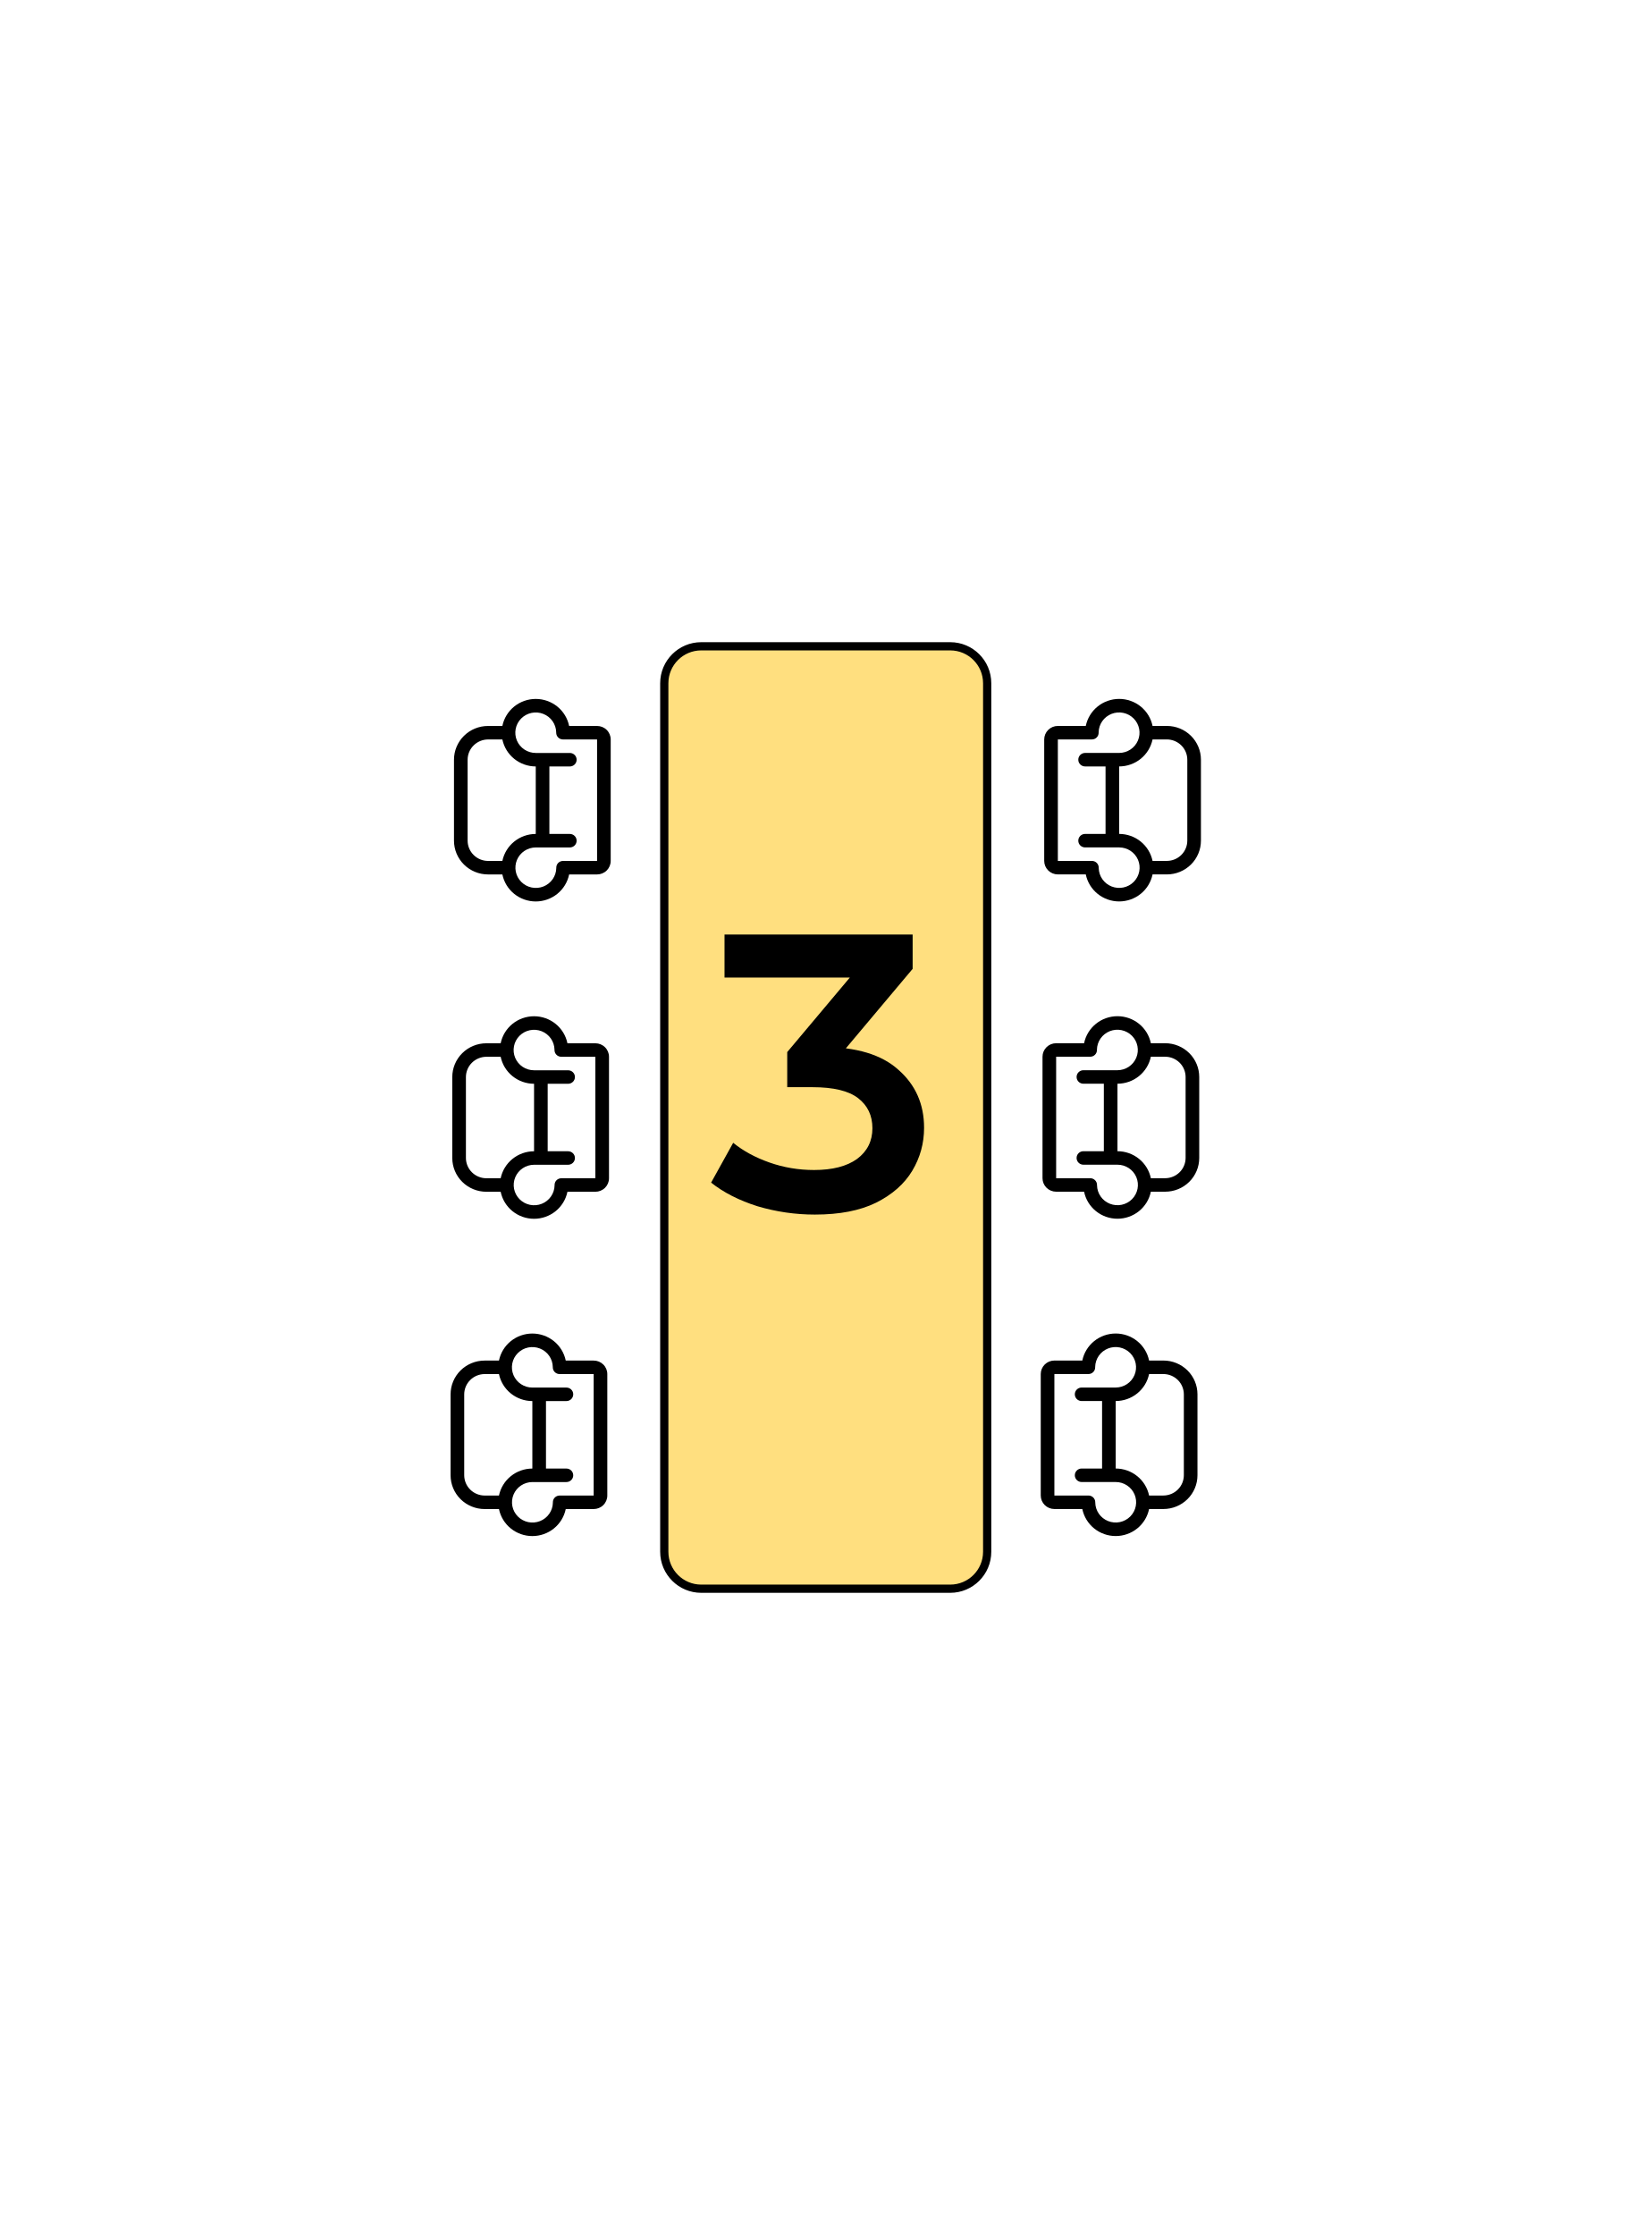
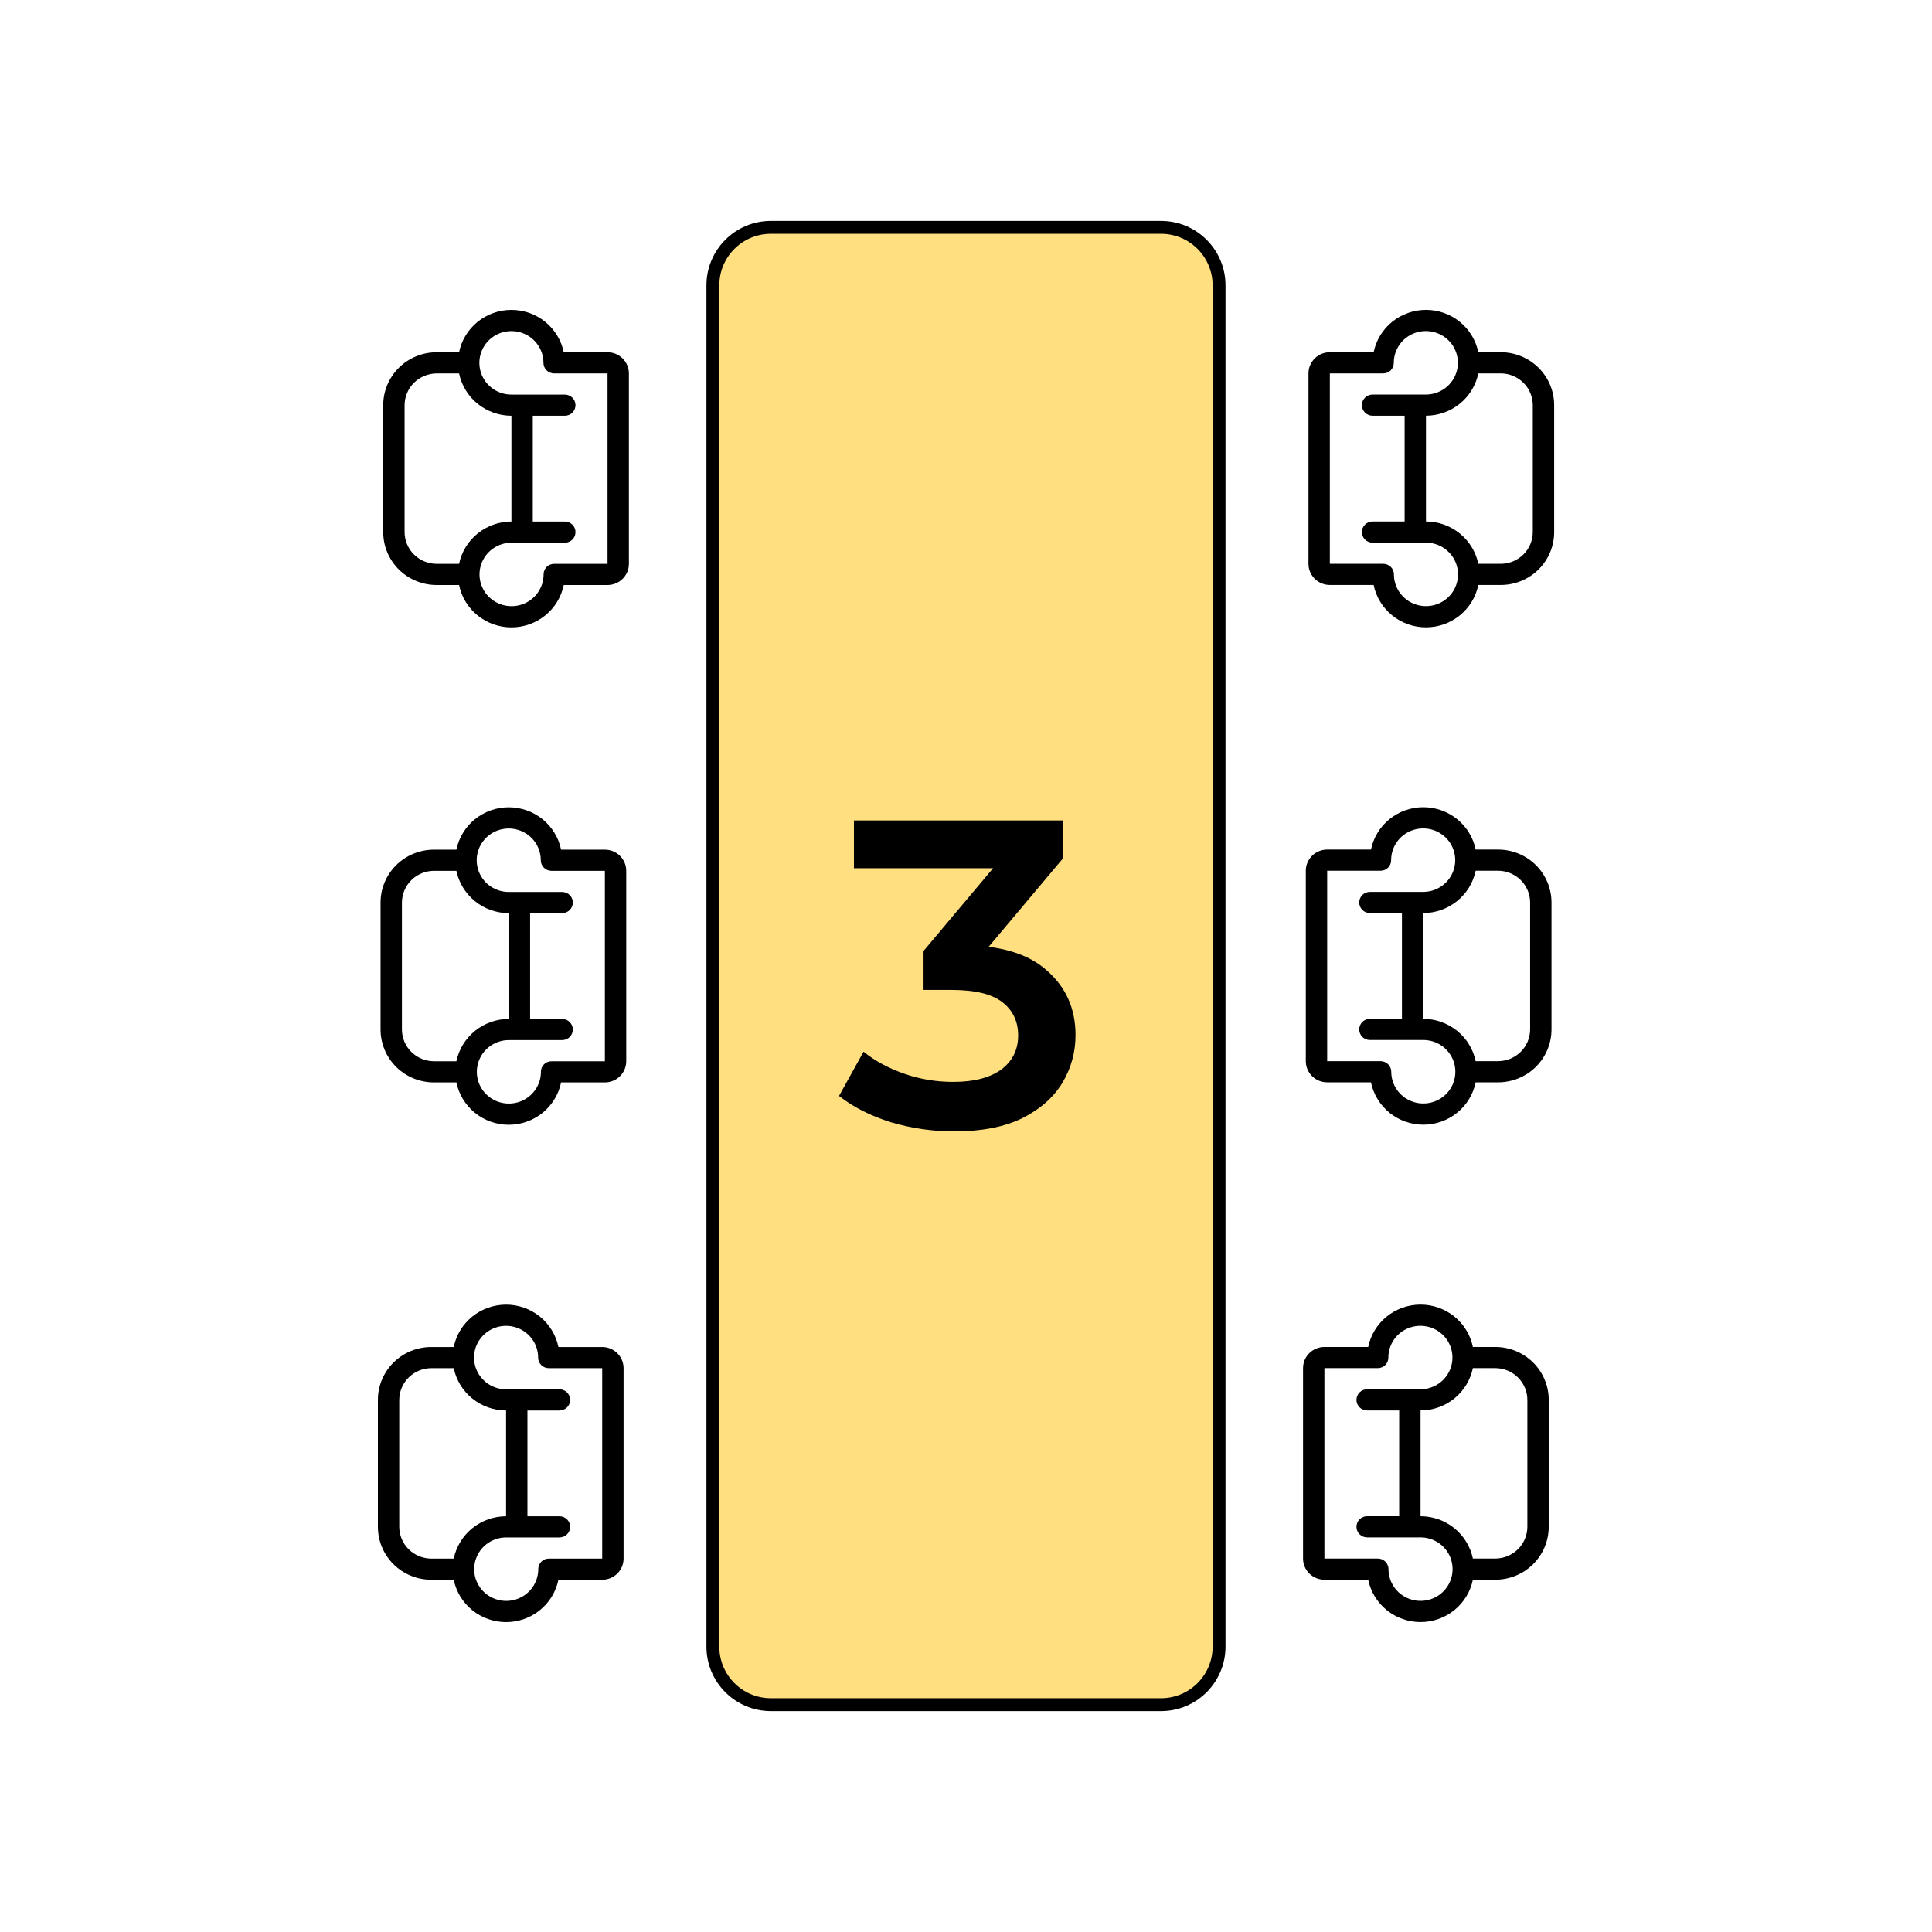
- <svg xmlns="http://www.w3.org/2000/svg" width="201" height="272" viewBox="0 0 201 272" fill="none">
-   <rect x="120.148" y="193.347" width="39.3" height="114.693" rx="4.5" transform="rotate(-180 120.148 193.347)" fill="#FFDF7F" stroke="black" />
-   <path d="M139.854 183.647L141.596 183.647C142.695 183.647 143.75 183.215 144.528 182.445C145.305 181.674 145.742 180.63 145.742 179.541L145.742 169.685C145.742 168.596 145.305 167.551 144.528 166.781C143.75 166.011 142.695 165.578 141.596 165.578L139.854 165.578C139.664 164.65 139.155 163.815 138.415 163.216C137.674 162.616 136.747 162.289 135.791 162.289C134.834 162.289 133.907 162.616 133.166 163.216C132.426 163.815 131.917 164.65 131.727 165.578L128.327 165.578C127.887 165.578 127.465 165.751 127.154 166.059C126.843 166.367 126.668 166.785 126.668 167.221L126.668 182.005C126.668 182.44 126.843 182.858 127.154 183.166C127.465 183.474 127.887 183.647 128.327 183.647L131.727 183.647C131.917 184.576 132.426 185.41 133.166 186.01C133.907 186.609 134.834 186.937 135.791 186.937C136.747 186.937 137.674 186.609 138.415 186.01C139.155 185.41 139.664 184.576 139.854 183.647V183.647ZM144.084 169.685L144.084 179.541C144.081 180.193 143.818 180.819 143.352 181.28C142.886 181.742 142.255 182.002 141.596 182.005L139.854 182.005C139.661 181.078 139.152 180.246 138.412 179.647C137.672 179.049 136.746 178.721 135.791 178.719L135.791 170.506C136.746 170.504 137.672 170.177 138.412 169.578C139.152 168.98 139.661 168.148 139.854 167.221L141.596 167.221C142.255 167.224 142.886 167.484 143.352 167.945C143.818 168.407 144.081 169.032 144.084 169.685V169.685ZM133.303 182.867L133.303 182.826C133.303 182.608 133.215 182.399 133.06 182.245C132.904 182.091 132.693 182.005 132.473 182.005L128.327 182.005L128.327 167.221L132.473 167.221C132.582 167.221 132.689 167.199 132.789 167.158C132.889 167.117 132.98 167.056 133.056 166.98C133.132 166.903 133.192 166.813 133.233 166.713C133.273 166.613 133.294 166.507 133.292 166.399L133.292 166.358C133.3 165.873 133.453 165.401 133.731 165.002C134.009 164.602 134.399 164.293 134.854 164.112C135.309 163.932 135.807 163.888 136.287 163.987C136.766 164.086 137.206 164.323 137.55 164.668C137.894 165.013 138.128 165.451 138.222 165.927C138.315 166.404 138.265 166.897 138.077 167.345C137.89 167.793 137.572 168.176 137.165 168.446C136.759 168.716 136.28 168.861 135.791 168.863L131.644 168.863C131.424 168.863 131.213 168.95 131.058 169.104C130.902 169.258 130.815 169.467 130.815 169.685C130.815 169.903 130.902 170.112 131.058 170.266C131.213 170.42 131.424 170.506 131.644 170.506L134.132 170.506L134.132 178.719L131.644 178.719C131.424 178.719 131.213 178.806 131.058 178.96C130.902 179.114 130.815 179.323 130.815 179.541C130.815 179.759 130.902 179.968 131.058 180.122C131.213 180.276 131.424 180.362 131.644 180.362L135.791 180.362C136.281 180.362 136.76 180.506 137.168 180.775C137.577 181.044 137.895 181.426 138.085 181.874C138.274 182.322 138.326 182.815 138.233 183.292C138.141 183.769 137.908 184.208 137.564 184.554C137.22 184.9 136.781 185.138 136.301 185.238C135.821 185.337 135.322 185.294 134.867 185.114C134.412 184.934 134.02 184.624 133.742 184.225C133.464 183.825 133.311 183.353 133.303 182.867V182.867Z" fill="black" />
-   <path d="M60.728 165.582L58.986 165.582C57.887 165.582 56.832 166.014 56.054 166.784C55.277 167.555 54.84 168.599 54.84 169.688L54.84 179.544C54.84 180.633 55.277 181.678 56.054 182.448C56.832 183.218 57.887 183.651 58.986 183.651L60.728 183.651C60.918 184.579 61.427 185.414 62.167 186.013C62.908 186.613 63.835 186.94 64.791 186.94C65.748 186.94 66.675 186.613 67.416 186.013C68.156 185.414 68.665 184.579 68.855 183.651L72.255 183.651C72.695 183.651 73.117 183.478 73.428 183.17C73.739 182.862 73.914 182.444 73.914 182.008L73.914 167.224C73.914 166.789 73.739 166.371 73.428 166.063C73.117 165.755 72.695 165.582 72.255 165.582L68.855 165.582C68.665 164.653 68.156 163.819 67.416 163.219C66.675 162.62 65.748 162.292 64.791 162.292C63.835 162.292 62.908 162.62 62.167 163.219C61.427 163.819 60.918 164.653 60.728 165.582V165.582ZM56.498 179.544L56.498 169.688C56.501 169.036 56.764 168.41 57.23 167.949C57.696 167.487 58.327 167.227 58.986 167.224L60.728 167.224C60.921 168.151 61.43 168.983 62.17 169.582C62.91 170.18 63.836 170.508 64.791 170.51L64.791 178.723C63.836 178.725 62.91 179.052 62.17 179.651C61.43 180.249 60.921 181.082 60.728 182.008L58.986 182.008C58.327 182.005 57.696 181.745 57.23 181.284C56.764 180.822 56.501 180.197 56.498 179.544V179.544ZM67.279 166.362L67.279 166.403C67.279 166.621 67.367 166.83 67.522 166.984C67.678 167.138 67.889 167.224 68.109 167.224L72.255 167.224L72.255 182.008L68.109 182.008C68 182.008 67.893 182.03 67.793 182.071C67.693 182.112 67.602 182.173 67.526 182.249C67.45 182.326 67.39 182.416 67.349 182.516C67.309 182.616 67.288 182.722 67.29 182.83L67.29 182.871C67.282 183.356 67.129 183.828 66.851 184.227C66.573 184.627 66.183 184.936 65.728 185.117C65.273 185.297 64.775 185.341 64.295 185.242C63.816 185.143 63.376 184.906 63.032 184.561C62.688 184.216 62.454 183.778 62.36 183.302C62.267 182.825 62.317 182.332 62.505 181.884C62.693 181.436 63.01 181.053 63.416 180.783C63.823 180.513 64.302 180.368 64.791 180.366L68.938 180.366C69.158 180.366 69.369 180.279 69.525 180.125C69.68 179.971 69.767 179.762 69.767 179.544C69.767 179.326 69.68 179.117 69.525 178.963C69.369 178.809 69.158 178.723 68.938 178.723L66.45 178.723L66.45 170.51L68.938 170.51C69.158 170.51 69.369 170.423 69.525 170.269C69.68 170.115 69.767 169.906 69.767 169.688C69.767 169.47 69.68 169.261 69.525 169.107C69.369 168.953 69.158 168.867 68.938 168.867L64.791 168.867C64.301 168.867 63.822 168.723 63.414 168.454C63.005 168.185 62.687 167.803 62.497 167.355C62.308 166.907 62.256 166.414 62.349 165.937C62.441 165.46 62.674 165.021 63.018 164.675C63.362 164.329 63.801 164.091 64.281 163.991C64.761 163.892 65.26 163.935 65.715 164.115C66.171 164.295 66.562 164.605 66.84 165.004C67.118 165.404 67.271 165.876 67.279 166.362V166.362Z" fill="black" />
-   <path d="M140.069 145.03L141.811 145.03C142.91 145.03 143.965 144.598 144.743 143.828C145.52 143.057 145.957 142.013 145.957 140.924L145.957 131.068C145.957 129.979 145.52 128.934 144.743 128.164C143.965 127.394 142.91 126.961 141.811 126.961L140.069 126.961C139.879 126.033 139.37 125.198 138.629 124.599C137.889 123.999 136.962 123.672 136.005 123.672C135.049 123.672 134.122 123.999 133.381 124.599C132.641 125.198 132.132 126.033 131.942 126.961L128.542 126.961C128.102 126.961 127.68 127.134 127.369 127.442C127.058 127.75 126.883 128.168 126.883 128.604L126.883 143.388C126.883 143.823 127.058 144.241 127.369 144.549C127.68 144.857 128.102 145.03 128.542 145.03L131.942 145.03C132.132 145.959 132.641 146.793 133.381 147.393C134.122 147.992 135.049 148.32 136.005 148.32C136.962 148.32 137.889 147.992 138.629 147.393C139.37 146.793 139.879 145.959 140.069 145.03V145.03ZM144.298 131.068L144.298 140.924C144.296 141.576 144.033 142.202 143.567 142.663C143.101 143.125 142.469 143.385 141.811 143.388L140.069 143.388C139.876 142.461 139.367 141.628 138.626 141.03C137.886 140.432 136.961 140.104 136.005 140.102L136.005 131.889C136.961 131.887 137.886 131.56 138.626 130.961C139.367 130.363 139.876 129.53 140.069 128.604L141.811 128.604C142.469 128.606 143.101 128.867 143.567 129.328C144.033 129.79 144.296 130.415 144.298 131.068V131.068ZM133.517 144.25L133.517 144.209C133.517 143.991 133.43 143.782 133.275 143.628C133.119 143.474 132.908 143.388 132.688 143.388L128.542 143.388L128.542 128.604L132.688 128.604C132.797 128.604 132.904 128.582 133.004 128.541C133.104 128.5 133.195 128.439 133.271 128.363C133.347 128.286 133.407 128.196 133.448 128.096C133.488 127.996 133.508 127.89 133.507 127.782L133.507 127.741C133.515 127.256 133.668 126.784 133.946 126.385C134.223 125.985 134.614 125.676 135.069 125.495C135.524 125.315 136.022 125.271 136.501 125.37C136.981 125.469 137.42 125.706 137.765 126.051C138.109 126.396 138.343 126.834 138.436 127.31C138.53 127.786 138.48 128.279 138.292 128.727C138.104 129.176 137.787 129.559 137.38 129.829C136.974 130.099 136.495 130.244 136.005 130.246L131.859 130.246C131.639 130.246 131.428 130.333 131.272 130.487C131.117 130.641 131.03 130.85 131.03 131.068C131.03 131.286 131.117 131.494 131.272 131.649C131.428 131.803 131.639 131.889 131.859 131.889L134.347 131.889L134.347 140.102L131.859 140.102C131.639 140.102 131.428 140.189 131.272 140.343C131.117 140.497 131.03 140.706 131.03 140.924C131.03 141.142 131.117 141.35 131.272 141.504C131.428 141.659 131.639 141.745 131.859 141.745L136.005 141.745C136.496 141.745 136.975 141.889 137.383 142.158C137.791 142.427 138.11 142.809 138.3 143.257C138.489 143.705 138.541 144.198 138.448 144.675C138.355 145.152 138.123 145.591 137.779 145.937C137.435 146.283 136.995 146.521 136.516 146.621C136.036 146.72 135.537 146.677 135.082 146.497C134.626 146.317 134.235 146.007 133.957 145.608C133.678 145.208 133.526 144.736 133.517 144.25V144.25Z" fill="black" />
-   <path d="M60.935 126.968L59.193 126.968C58.094 126.968 57.039 127.4 56.261 128.171C55.484 128.941 55.047 129.985 55.047 131.074L55.047 140.93C55.047 142.02 55.484 143.064 56.261 143.834C57.039 144.604 58.094 145.037 59.193 145.037L60.935 145.037C61.125 145.965 61.634 146.8 62.374 147.4C63.115 147.999 64.042 148.327 64.999 148.327C65.955 148.327 66.882 147.999 67.623 147.4C68.363 146.8 68.872 145.965 69.062 145.037L72.462 145.037C72.902 145.037 73.324 144.864 73.635 144.556C73.946 144.248 74.121 143.83 74.121 143.394L74.121 128.61C74.121 128.175 73.946 127.757 73.635 127.449C73.324 127.141 72.902 126.968 72.462 126.968L69.062 126.968C68.872 126.039 68.363 125.205 67.623 124.605C66.882 124.006 65.955 123.678 64.999 123.678C64.042 123.678 63.115 124.006 62.374 124.605C61.634 125.205 61.125 126.039 60.935 126.968V126.968ZM56.706 140.93L56.706 131.074C56.708 130.422 56.971 129.797 57.437 129.335C57.903 128.874 58.534 128.613 59.193 128.61L60.935 128.61C61.128 129.537 61.637 130.37 62.377 130.968C63.117 131.566 64.043 131.894 64.999 131.896L64.999 140.109C64.043 140.111 63.117 140.438 62.377 141.037C61.637 141.635 61.128 142.468 60.935 143.394L59.193 143.394C58.534 143.392 57.903 143.131 57.437 142.67C56.971 142.208 56.708 141.583 56.706 140.93V140.93ZM67.487 127.748L67.487 127.789C67.487 128.007 67.574 128.216 67.729 128.37C67.885 128.524 68.096 128.61 68.316 128.61L72.462 128.61L72.462 143.394L68.316 143.394C68.207 143.394 68.1 143.416 68 143.457C67.9 143.499 67.809 143.559 67.733 143.636C67.657 143.712 67.597 143.803 67.556 143.902C67.516 144.002 67.496 144.108 67.497 144.216L67.497 144.257C67.489 144.742 67.336 145.214 67.058 145.613C66.78 146.013 66.39 146.322 65.935 146.503C65.48 146.683 64.982 146.727 64.502 146.628C64.023 146.529 63.583 146.292 63.239 145.947C62.895 145.602 62.661 145.164 62.567 144.688C62.474 144.212 62.524 143.719 62.712 143.271C62.9 142.823 63.217 142.44 63.624 142.169C64.03 141.899 64.509 141.754 64.999 141.752L69.145 141.752C69.365 141.752 69.576 141.665 69.731 141.511C69.887 141.357 69.974 141.148 69.974 140.93C69.974 140.713 69.887 140.504 69.731 140.35C69.576 140.196 69.365 140.109 69.145 140.109L66.657 140.109L66.657 131.896L69.145 131.896C69.365 131.896 69.576 131.809 69.731 131.655C69.887 131.501 69.974 131.292 69.974 131.074C69.974 130.857 69.887 130.648 69.731 130.494C69.576 130.34 69.365 130.253 69.145 130.253L64.999 130.253C64.508 130.253 64.029 130.11 63.621 129.841C63.213 129.572 62.894 129.189 62.704 128.741C62.515 128.293 62.463 127.8 62.556 127.323C62.648 126.847 62.881 126.407 63.225 126.061C63.569 125.715 64.008 125.477 64.488 125.378C64.968 125.278 65.467 125.321 65.922 125.501C66.377 125.681 66.769 125.991 67.047 126.391C67.326 126.79 67.478 127.263 67.487 127.748V127.748Z" fill="black" />
-   <path d="M140.276 106.416L142.018 106.416C143.117 106.416 144.172 105.983 144.95 105.213C145.727 104.443 146.164 103.398 146.164 102.309L146.164 92.453C146.164 91.364 145.727 90.32 144.95 89.549C144.172 88.779 143.117 88.347 142.018 88.347L140.276 88.347C140.086 87.418 139.577 86.584 138.837 85.984C138.096 85.385 137.169 85.057 136.212 85.057C135.256 85.057 134.329 85.385 133.588 85.984C132.848 86.584 132.339 87.418 132.149 88.347L128.749 88.347C128.309 88.347 127.887 88.52 127.576 88.828C127.265 89.136 127.09 89.554 127.09 89.989L127.09 104.773C127.09 105.209 127.265 105.627 127.576 105.935C127.887 106.243 128.309 106.416 128.749 106.416L132.149 106.416C132.339 107.344 132.848 108.179 133.588 108.778C134.329 109.378 135.256 109.705 136.212 109.705C137.169 109.705 138.096 109.378 138.837 108.778C139.577 108.179 140.086 107.344 140.276 106.416V106.416ZM144.505 92.453L144.505 102.309C144.503 102.962 144.24 103.587 143.774 104.049C143.308 104.51 142.677 104.771 142.018 104.773L140.276 104.773C140.083 103.847 139.574 103.014 138.834 102.416C138.093 101.817 137.168 101.49 136.212 101.488L136.212 93.275C137.168 93.273 138.093 92.945 138.834 92.347C139.574 91.749 140.083 90.916 140.276 89.989L142.018 89.989C142.677 89.992 143.308 90.252 143.774 90.714C144.24 91.175 144.503 91.801 144.505 92.453V92.453ZM133.724 105.636L133.724 105.595C133.724 105.377 133.637 105.168 133.482 105.014C133.326 104.86 133.115 104.773 132.895 104.773L128.749 104.773L128.749 89.989L132.895 89.989C133.004 89.989 133.111 89.968 133.211 89.927C133.311 89.885 133.402 89.825 133.478 89.748C133.554 89.672 133.614 89.581 133.655 89.482C133.695 89.382 133.715 89.275 133.714 89.168L133.714 89.127C133.722 88.642 133.875 88.17 134.153 87.77C134.431 87.371 134.821 87.061 135.276 86.881C135.731 86.701 136.229 86.657 136.709 86.756C137.188 86.855 137.628 87.091 137.972 87.437C138.316 87.782 138.55 88.22 138.644 88.696C138.737 89.172 138.687 89.665 138.499 90.113C138.311 90.561 137.994 90.944 137.587 91.215C137.181 91.485 136.702 91.63 136.212 91.632L132.066 91.632C131.846 91.632 131.635 91.719 131.479 91.873C131.324 92.027 131.237 92.236 131.237 92.453C131.237 92.671 131.324 92.88 131.479 93.034C131.635 93.188 131.846 93.275 132.066 93.275L134.554 93.275L134.554 101.488L132.066 101.488C131.846 101.488 131.635 101.575 131.479 101.729C131.324 101.883 131.237 102.092 131.237 102.309C131.237 102.527 131.324 102.736 131.479 102.89C131.635 103.044 131.846 103.131 132.066 103.131L136.212 103.131C136.703 103.131 137.182 103.274 137.59 103.543C137.998 103.812 138.317 104.195 138.507 104.642C138.696 105.09 138.748 105.584 138.655 106.06C138.562 106.537 138.33 106.976 137.986 107.323C137.642 107.669 137.203 107.907 136.723 108.006C136.243 108.106 135.744 108.063 135.289 107.883C134.833 107.702 134.442 107.393 134.164 106.993C133.885 106.594 133.733 106.121 133.724 105.636V105.636Z" fill="black" />
-   <path d="M61.142 88.35L59.4 88.35C58.301 88.35 57.246 88.782 56.468 89.552C55.691 90.323 55.254 91.367 55.254 92.456L55.254 102.312C55.254 103.401 55.691 104.446 56.468 105.216C57.246 105.986 58.301 106.419 59.4 106.419L61.142 106.419C61.332 107.347 61.841 108.182 62.581 108.781C63.322 109.381 64.249 109.708 65.206 109.708C66.162 109.708 67.089 109.381 67.83 108.781C68.57 108.182 69.079 107.347 69.269 106.419L72.669 106.419C73.109 106.419 73.531 106.246 73.842 105.938C74.153 105.63 74.328 105.212 74.328 104.776L74.328 89.992C74.328 89.557 74.153 89.139 73.842 88.831C73.531 88.523 73.109 88.35 72.669 88.35L69.269 88.35C69.079 87.421 68.57 86.587 67.83 85.987C67.089 85.388 66.162 85.06 65.206 85.06C64.249 85.06 63.322 85.388 62.581 85.987C61.841 86.587 61.332 87.421 61.142 88.35V88.35ZM56.913 102.312L56.913 92.456C56.915 91.804 57.178 91.178 57.644 90.717C58.11 90.255 58.741 89.995 59.4 89.992L61.142 89.992C61.335 90.919 61.844 91.752 62.584 92.35C63.325 92.948 64.25 93.276 65.206 93.278L65.206 101.491C64.25 101.493 63.325 101.82 62.584 102.419C61.844 103.017 61.335 103.85 61.142 104.776L59.4 104.776C58.741 104.774 58.11 104.513 57.644 104.052C57.178 103.59 56.915 102.965 56.913 102.312V102.312ZM67.694 89.13L67.694 89.171C67.694 89.389 67.781 89.598 67.936 89.752C68.092 89.906 68.303 89.992 68.523 89.992L72.669 89.992L72.669 104.776L68.523 104.776C68.414 104.776 68.307 104.798 68.207 104.839C68.107 104.88 68.016 104.941 67.94 105.017C67.864 105.094 67.804 105.184 67.763 105.284C67.723 105.384 67.703 105.49 67.704 105.598L67.704 105.639C67.696 106.124 67.543 106.596 67.265 106.995C66.987 107.395 66.597 107.704 66.142 107.885C65.687 108.065 65.189 108.109 64.709 108.01C64.23 107.911 63.79 107.674 63.446 107.329C63.102 106.984 62.868 106.546 62.775 106.07C62.681 105.594 62.731 105.101 62.919 104.653C63.106 104.204 63.424 103.821 63.831 103.551C64.237 103.281 64.716 103.136 65.206 103.134L69.352 103.134C69.572 103.134 69.783 103.047 69.939 102.893C70.094 102.739 70.181 102.53 70.181 102.312C70.181 102.094 70.094 101.886 69.939 101.732C69.783 101.577 69.572 101.491 69.352 101.491L66.864 101.491L66.864 93.278L69.352 93.278C69.572 93.278 69.783 93.191 69.939 93.037C70.094 92.883 70.181 92.674 70.181 92.456C70.181 92.239 70.094 92.029 69.939 91.876C69.783 91.722 69.572 91.635 69.352 91.635L65.206 91.635C64.715 91.635 64.236 91.491 63.828 91.222C63.42 90.953 63.101 90.571 62.911 90.123C62.722 89.675 62.67 89.182 62.763 88.705C62.855 88.228 63.088 87.789 63.432 87.443C63.776 87.097 64.215 86.859 64.695 86.759C65.175 86.66 65.674 86.703 66.129 86.883C66.585 87.063 66.976 87.373 67.254 87.772C67.532 88.172 67.685 88.644 67.694 89.13V89.13Z" fill="black" />
-   <path d="M99.172 147.814C96.804 147.814 94.484 147.478 92.212 146.806C89.972 146.102 88.084 145.142 86.548 143.926L89.236 139.078C90.452 140.07 91.924 140.87 93.652 141.478C95.38 142.086 97.188 142.39 99.076 142.39C101.316 142.39 103.06 141.942 104.308 141.046C105.556 140.118 106.18 138.87 106.18 137.302C106.18 135.766 105.604 134.55 104.452 133.654C103.3 132.758 101.444 132.31 98.884 132.31H95.812V128.038L105.412 116.614L106.228 118.966H88.18V113.734H111.076V117.91L101.476 129.334L98.212 127.414H100.084C104.212 127.414 107.3 128.342 109.348 130.198C111.428 132.022 112.468 134.374 112.468 137.254C112.468 139.142 111.988 140.886 111.028 142.486C110.068 144.086 108.596 145.382 106.612 146.374C104.66 147.334 102.18 147.814 99.172 147.814Z" fill="black" />
+ <svg xmlns="http://www.w3.org/2000/svg" width="150" height="150" viewBox="0 0 150 150" fill="none">
+   <path d="M94.648 127.847C94.648 130.332 92.634 132.347 90.148 132.347H59.848C57.363 132.347 55.348 130.332 55.348 127.847L55.348 22.153C55.348 19.668 57.363 17.653 59.848 17.653H90.148C92.634 17.653 94.648 19.668 94.648 22.153V127.847Z" fill="#FFDF7F" stroke="black" />
+   <path d="M114.354 122.648L116.096 122.648C117.195 122.648 118.25 122.215 119.028 121.445C119.805 120.675 120.242 119.63 120.242 118.541L120.242 108.685C120.242 107.596 119.805 106.551 119.028 105.781C118.25 105.011 117.195 104.579 116.096 104.579L114.354 104.579C114.164 103.65 113.655 102.816 112.915 102.216C112.174 101.617 111.247 101.289 110.291 101.289C109.334 101.289 108.407 101.617 107.666 102.216C106.926 102.816 106.417 103.65 106.227 104.579L102.827 104.579C102.387 104.579 101.965 104.752 101.654 105.06C101.343 105.368 101.168 105.786 101.168 106.221L101.168 121.005C101.168 121.441 101.343 121.859 101.654 122.167C101.965 122.475 102.387 122.648 102.827 122.648L106.227 122.648C106.417 123.576 106.926 124.411 107.666 125.01C108.407 125.61 109.334 125.937 110.291 125.937C111.247 125.937 112.174 125.61 112.915 125.01C113.655 124.411 114.164 123.576 114.354 122.648ZM118.584 108.685L118.584 118.541C118.581 119.194 118.318 119.819 117.852 120.28C117.386 120.742 116.755 121.002 116.096 121.005L114.354 121.005C114.161 120.078 113.652 119.246 112.912 118.648C112.172 118.049 111.246 117.722 110.291 117.72L110.291 109.506C111.246 109.505 112.172 109.177 112.912 108.579C113.652 107.98 114.161 107.148 114.354 106.221L116.096 106.221C116.755 106.224 117.386 106.484 117.852 106.946C118.318 107.407 118.581 108.033 118.584 108.685ZM107.803 121.868L107.803 121.826C107.803 121.609 107.715 121.4 107.56 121.246C107.404 121.092 107.193 121.005 106.973 121.005L102.827 121.005L102.827 106.221L106.973 106.221C107.082 106.221 107.189 106.2 107.289 106.158C107.389 106.117 107.48 106.056 107.556 105.98C107.632 105.904 107.692 105.813 107.733 105.713C107.773 105.614 107.794 105.507 107.792 105.4L107.792 105.359C107.8 104.874 107.953 104.402 108.231 104.002C108.509 103.603 108.899 103.293 109.354 103.113C109.809 102.932 110.307 102.889 110.787 102.988C111.266 103.086 111.706 103.323 112.05 103.668C112.394 104.014 112.628 104.452 112.722 104.928C112.815 105.404 112.765 105.897 112.577 106.345C112.39 106.793 112.072 107.176 111.665 107.446C111.259 107.716 110.78 107.862 110.291 107.864L106.144 107.864C105.924 107.864 105.713 107.95 105.558 108.104C105.402 108.258 105.315 108.467 105.315 108.685C105.315 108.903 105.402 109.112 105.558 109.266C105.713 109.42 105.924 109.506 106.144 109.506L108.632 109.506L108.632 117.72L106.144 117.72C105.924 117.72 105.713 117.806 105.558 117.96C105.402 118.114 105.315 118.323 105.315 118.541C105.315 118.759 105.402 118.968 105.558 119.122C105.713 119.276 105.924 119.362 106.144 119.362L110.291 119.362C110.781 119.363 111.26 119.506 111.668 119.775C112.077 120.044 112.395 120.426 112.585 120.874C112.774 121.322 112.826 121.815 112.733 122.292C112.641 122.769 112.408 123.208 112.064 123.554C111.72 123.901 111.281 124.138 110.801 124.238C110.321 124.338 109.822 124.295 109.367 124.114C108.912 123.934 108.52 123.625 108.242 123.225C107.964 122.825 107.811 122.353 107.803 121.868Z" fill="black" />
+   <path d="M35.228 104.582L33.486 104.582C32.387 104.582 31.332 105.014 30.554 105.784C29.777 106.555 29.34 107.599 29.34 108.688L29.34 118.544C29.34 119.633 29.777 120.678 30.554 121.448C31.332 122.218 32.387 122.651 33.486 122.651L35.228 122.651C35.418 123.579 35.927 124.414 36.667 125.013C37.408 125.613 38.335 125.94 39.291 125.94C40.248 125.94 41.175 125.613 41.916 125.013C42.656 124.414 43.165 123.579 43.355 122.651L46.755 122.651C47.195 122.651 47.617 122.478 47.928 122.17C48.239 121.862 48.414 121.444 48.414 121.008L48.414 106.224C48.414 105.789 48.239 105.371 47.928 105.063C47.617 104.755 47.195 104.582 46.755 104.582L43.355 104.582C43.165 103.653 42.656 102.819 41.916 102.219C41.175 101.62 40.248 101.292 39.291 101.292C38.335 101.292 37.408 101.62 36.667 102.219C35.927 102.819 35.418 103.653 35.228 104.582ZM30.998 118.544L30.998 108.688C31.001 108.036 31.264 107.411 31.73 106.949C32.196 106.488 32.827 106.227 33.486 106.224L35.228 106.224C35.421 107.151 35.93 107.984 36.67 108.582C37.41 109.18 38.336 109.508 39.291 109.51L39.291 117.723C38.336 117.725 37.41 118.052 36.67 118.651C35.93 119.249 35.421 120.082 35.228 121.008L33.486 121.008C32.827 121.006 32.196 120.745 31.73 120.284C31.264 119.822 31.001 119.197 30.998 118.544ZM41.779 105.362L41.779 105.403C41.779 105.621 41.867 105.83 42.022 105.984C42.178 106.138 42.389 106.224 42.609 106.224L46.755 106.224L46.755 121.008L42.609 121.008C42.5 121.008 42.393 121.03 42.293 121.071C42.193 121.112 42.102 121.173 42.026 121.249C41.95 121.326 41.89 121.417 41.849 121.516C41.809 121.616 41.788 121.722 41.79 121.83L41.79 121.871C41.782 122.356 41.629 122.828 41.351 123.227C41.073 123.627 40.683 123.936 40.228 124.117C39.773 124.297 39.275 124.341 38.795 124.242C38.316 124.143 37.876 123.906 37.532 123.561C37.188 123.216 36.954 122.778 36.86 122.302C36.767 121.826 36.817 121.333 37.005 120.885C37.193 120.437 37.51 120.053 37.916 119.783C38.323 119.513 38.802 119.368 39.291 119.366L43.438 119.366C43.658 119.366 43.869 119.279 44.025 119.125C44.18 118.971 44.267 118.762 44.267 118.544C44.267 118.326 44.18 118.118 44.025 117.964C43.869 117.81 43.658 117.723 43.438 117.723L40.95 117.723L40.95 109.51L43.438 109.51C43.658 109.51 43.869 109.423 44.025 109.269C44.18 109.115 44.267 108.906 44.267 108.688C44.267 108.471 44.18 108.262 44.025 108.108C43.869 107.954 43.658 107.867 43.438 107.867L39.291 107.867C38.801 107.867 38.322 107.723 37.914 107.454C37.505 107.185 37.187 106.803 36.997 106.355C36.808 105.907 36.756 105.414 36.849 104.937C36.941 104.46 37.174 104.021 37.518 103.675C37.862 103.329 38.301 103.091 38.781 102.991C39.261 102.892 39.76 102.935 40.215 103.115C40.67 103.295 41.062 103.605 41.34 104.004C41.618 104.404 41.771 104.876 41.779 105.362Z" fill="black" />
+   <path d="M114.569 84.031L116.311 84.031C117.41 84.031 118.465 83.598 119.243 82.828C120.02 82.058 120.457 81.013 120.457 79.924L120.457 70.068C120.457 68.979 120.02 67.934 119.243 67.164C118.465 66.394 117.41 65.961 116.311 65.961L114.569 65.961C114.379 65.033 113.87 64.198 113.129 63.599C112.389 62.999 111.462 62.672 110.505 62.672C109.549 62.672 108.622 62.999 107.881 63.599C107.141 64.198 106.632 65.033 106.442 65.961L103.042 65.961C102.602 65.961 102.18 66.134 101.869 66.442C101.558 66.751 101.383 67.168 101.383 67.604L101.383 82.388C101.383 82.824 101.558 83.241 101.869 83.549C102.18 83.858 102.602 84.031 103.042 84.031L106.442 84.031C106.632 84.959 107.141 85.794 107.881 86.393C108.622 86.993 109.549 87.32 110.505 87.32C111.462 87.32 112.389 86.993 113.129 86.393C113.87 85.794 114.379 84.959 114.569 84.031ZM118.798 70.068L118.798 79.924C118.796 80.577 118.533 81.202 118.067 81.663C117.601 82.125 116.969 82.385 116.311 82.388L114.569 82.388C114.376 81.461 113.867 80.629 113.126 80.03C112.386 79.432 111.461 79.104 110.505 79.103L110.505 70.889C111.461 70.888 112.386 70.56 113.126 69.962C113.867 69.363 114.376 68.531 114.569 67.604L116.311 67.604C116.969 67.607 117.601 67.867 118.067 68.329C118.533 68.79 118.796 69.415 118.798 70.068ZM108.017 83.25L108.017 83.209C108.017 82.992 107.93 82.782 107.775 82.629C107.619 82.475 107.408 82.388 107.188 82.388L103.042 82.388L103.042 67.604L107.188 67.604C107.297 67.604 107.404 67.583 107.504 67.541C107.604 67.5 107.695 67.439 107.771 67.363C107.847 67.286 107.907 67.196 107.948 67.096C107.988 66.997 108.008 66.89 108.007 66.783L108.007 66.742C108.015 66.257 108.168 65.785 108.446 65.385C108.723 64.986 109.114 64.676 109.569 64.496C110.024 64.315 110.522 64.272 111.001 64.37C111.481 64.469 111.92 64.706 112.265 65.051C112.609 65.396 112.843 65.834 112.936 66.311C113.03 66.787 112.98 67.28 112.792 67.728C112.604 68.176 112.287 68.559 111.88 68.829C111.474 69.099 110.995 69.245 110.505 69.247L106.359 69.247C106.139 69.247 105.928 69.333 105.772 69.487C105.617 69.641 105.53 69.85 105.53 70.068C105.53 70.286 105.617 70.495 105.772 70.649C105.928 70.803 106.139 70.889 106.359 70.889L108.847 70.889L108.847 79.103L106.359 79.103C106.139 79.103 105.928 79.189 105.772 79.343C105.617 79.497 105.53 79.706 105.53 79.924C105.53 80.142 105.617 80.351 105.772 80.505C105.928 80.659 106.139 80.745 106.359 80.745L110.505 80.745C110.996 80.745 111.475 80.889 111.883 81.158C112.291 81.427 112.61 81.809 112.8 82.257C112.989 82.705 113.041 83.198 112.948 83.675C112.855 84.152 112.623 84.591 112.279 84.937C111.935 85.283 111.495 85.521 111.016 85.621C110.536 85.721 110.037 85.677 109.582 85.497C109.126 85.317 108.735 85.008 108.457 84.608C108.178 84.208 108.026 83.736 108.017 83.25Z" fill="black" />
+   <path d="M35.435 65.968L33.693 65.968C32.594 65.968 31.539 66.401 30.761 67.171C29.984 67.941 29.547 68.985 29.547 70.075L29.547 79.931C29.547 81.02 29.984 82.064 30.761 82.834C31.539 83.605 32.594 84.037 33.693 84.037L35.435 84.037C35.625 84.966 36.134 85.8 36.874 86.4C37.615 86.999 38.542 87.327 39.498 87.327C40.455 87.327 41.382 86.999 42.123 86.4C42.863 85.8 43.372 84.966 43.562 84.037L46.962 84.037C47.402 84.037 47.824 83.864 48.135 83.556C48.446 83.248 48.621 82.83 48.621 82.395L48.621 67.611C48.621 67.175 48.446 66.757 48.135 66.449C47.824 66.141 47.402 65.968 46.962 65.968L43.562 65.968C43.372 65.04 42.863 64.205 42.123 63.605C41.382 63.006 40.455 62.678 39.498 62.678C38.542 62.678 37.615 63.006 36.874 63.605C36.134 64.205 35.625 65.04 35.435 65.968ZM31.206 79.931L31.206 70.075C31.208 69.422 31.471 68.797 31.937 68.335C32.403 67.874 33.034 67.613 33.693 67.611L35.435 67.611C35.628 68.537 36.137 69.37 36.877 69.968C37.617 70.567 38.543 70.894 39.498 70.896L39.498 79.109C38.543 79.111 37.617 79.439 36.877 80.037C36.137 80.635 35.628 81.468 35.435 82.395L33.693 82.395C33.034 82.392 32.403 82.131 31.937 81.67C31.471 81.208 31.208 80.583 31.206 79.931ZM41.986 66.748L41.986 66.789C41.986 67.007 42.074 67.216 42.229 67.37C42.385 67.524 42.596 67.611 42.816 67.611L46.962 67.611L46.962 82.395L42.816 82.395C42.707 82.394 42.6 82.416 42.5 82.457C42.4 82.499 42.309 82.559 42.233 82.636C42.157 82.712 42.097 82.803 42.056 82.902C42.016 83.002 41.995 83.109 41.997 83.216L41.997 83.257C41.989 83.742 41.836 84.214 41.558 84.613C41.28 85.013 40.89 85.322 40.435 85.503C39.98 85.683 39.482 85.727 39.002 85.628C38.523 85.529 38.083 85.293 37.739 84.947C37.395 84.602 37.161 84.164 37.067 83.688C36.974 83.212 37.024 82.719 37.212 82.271C37.4 81.823 37.717 81.44 38.124 81.169C38.53 80.899 39.009 80.754 39.498 80.752L43.645 80.752C43.865 80.752 44.076 80.665 44.231 80.511C44.387 80.357 44.474 80.148 44.474 79.931C44.474 79.713 44.387 79.504 44.231 79.35C44.076 79.196 43.865 79.109 43.645 79.109L41.157 79.109L41.157 70.896L43.645 70.896C43.865 70.896 44.076 70.809 44.231 70.655C44.387 70.501 44.474 70.292 44.474 70.075C44.474 69.857 44.387 69.648 44.231 69.494C44.076 69.34 43.865 69.253 43.645 69.253L39.498 69.253C39.008 69.253 38.529 69.11 38.121 68.841C37.713 68.572 37.394 68.189 37.204 67.741C37.015 67.294 36.963 66.8 37.056 66.323C37.148 65.847 37.381 65.408 37.725 65.061C38.069 64.715 38.508 64.477 38.988 64.378C39.468 64.278 39.967 64.321 40.422 64.501C40.877 64.681 41.269 64.991 41.547 65.391C41.825 65.79 41.978 66.263 41.986 66.748Z" fill="black" />
+   <path d="M114.776 45.416L116.518 45.416C117.617 45.416 118.672 44.984 119.45 44.214C120.227 43.443 120.664 42.399 120.664 41.31L120.664 31.454C120.664 30.365 120.227 29.32 119.45 28.55C118.672 27.78 117.617 27.347 116.518 27.347L114.776 27.347C114.586 26.419 114.077 25.584 113.337 24.985C112.596 24.385 111.669 24.058 110.712 24.058C109.756 24.058 108.829 24.385 108.088 24.985C107.348 25.584 106.839 26.419 106.649 27.347L103.249 27.347C102.809 27.347 102.387 27.52 102.076 27.828C101.765 28.136 101.59 28.554 101.59 28.99L101.59 43.774C101.59 44.209 101.765 44.627 102.076 44.935C102.387 45.243 102.809 45.416 103.249 45.416L106.649 45.416C106.839 46.345 107.348 47.179 108.088 47.779C108.829 48.378 109.756 48.706 110.712 48.706C111.669 48.706 112.596 48.378 113.337 47.779C114.077 47.179 114.586 46.345 114.776 45.416ZM119.005 31.454L119.005 41.31C119.003 41.962 118.74 42.587 118.274 43.049C117.808 43.511 117.177 43.771 116.518 43.774L114.776 43.774C114.583 42.847 114.074 42.014 113.334 41.416C112.593 40.818 111.668 40.49 110.712 40.488L110.712 32.275C111.668 32.273 112.593 31.946 113.334 31.347C114.074 30.749 114.583 29.916 114.776 28.99L116.518 28.99C117.177 28.992 117.808 29.253 118.274 29.714C118.74 30.176 119.003 30.801 119.005 31.454ZM108.224 44.636L108.224 44.595C108.224 44.377 108.137 44.168 107.982 44.014C107.826 43.86 107.615 43.774 107.395 43.774L103.249 43.774L103.249 28.99L107.395 28.99C107.504 28.99 107.611 28.968 107.711 28.927C107.811 28.886 107.902 28.825 107.978 28.749C108.054 28.672 108.114 28.581 108.155 28.482C108.195 28.382 108.215 28.276 108.214 28.168L108.214 28.127C108.222 27.642 108.375 27.17 108.653 26.771C108.931 26.371 109.321 26.062 109.776 25.881C110.231 25.701 110.729 25.657 111.209 25.756C111.688 25.855 112.128 26.092 112.472 26.437C112.816 26.782 113.05 27.22 113.144 27.696C113.237 28.172 113.187 28.666 112.999 29.113C112.811 29.561 112.494 29.945 112.087 30.215C111.681 30.485 111.202 30.63 110.712 30.632L106.566 30.632C106.346 30.632 106.135 30.719 105.979 30.873C105.824 31.027 105.737 31.236 105.737 31.454C105.737 31.672 105.824 31.881 105.979 32.035C106.135 32.188 106.346 32.275 106.566 32.275L109.054 32.275L109.054 40.488L106.566 40.488C106.346 40.488 106.135 40.575 105.979 40.729C105.824 40.883 105.737 41.092 105.737 41.31C105.737 41.528 105.824 41.736 105.979 41.891C106.135 42.044 106.346 42.131 106.566 42.131L110.712 42.131C111.203 42.131 111.682 42.275 112.09 42.544C112.498 42.813 112.817 43.195 113.007 43.643C113.196 44.091 113.248 44.584 113.155 45.061C113.062 45.538 112.83 45.977 112.486 46.323C112.142 46.669 111.703 46.907 111.223 47.007C110.743 47.106 110.244 47.063 109.789 46.883C109.333 46.703 108.942 46.393 108.664 45.994C108.385 45.594 108.233 45.122 108.224 44.636Z" fill="black" />
+   <path d="M35.642 27.35L33.9 27.35C32.801 27.35 31.746 27.782 30.968 28.553C30.191 29.323 29.754 30.367 29.754 31.456L29.754 41.312C29.754 42.401 30.191 43.446 30.968 44.216C31.746 44.986 32.801 45.419 33.9 45.419L35.642 45.419C35.832 46.347 36.341 47.182 37.081 47.782C37.822 48.381 38.749 48.709 39.706 48.709C40.662 48.709 41.589 48.381 42.33 47.782C43.07 47.182 43.579 46.347 43.769 45.419L47.169 45.419C47.609 45.419 48.031 45.246 48.342 44.938C48.653 44.63 48.828 44.212 48.828 43.776L48.828 28.992C48.828 28.557 48.653 28.139 48.342 27.831C48.031 27.523 47.609 27.35 47.169 27.35L43.769 27.35C43.579 26.421 43.07 25.587 42.33 24.987C41.589 24.388 40.662 24.06 39.706 24.06C38.749 24.06 37.822 24.388 37.081 24.987C36.341 25.587 35.832 26.421 35.642 27.35ZM31.413 41.312L31.413 31.456C31.415 30.804 31.678 30.179 32.144 29.717C32.61 29.256 33.241 28.995 33.9 28.992L35.642 28.992C35.835 29.919 36.344 30.752 37.084 31.35C37.825 31.948 38.75 32.276 39.706 32.278L39.706 40.491C38.75 40.493 37.825 40.82 37.084 41.419C36.344 42.017 35.835 42.85 35.642 43.776L33.9 43.776C33.241 43.774 32.61 43.513 32.144 43.052C31.678 42.59 31.415 41.965 31.413 41.312ZM42.194 28.13L42.194 28.171C42.194 28.389 42.281 28.598 42.436 28.752C42.592 28.906 42.803 28.992 43.023 28.992L47.169 28.992L47.169 43.776L43.023 43.776C42.914 43.776 42.807 43.798 42.707 43.839C42.607 43.88 42.516 43.941 42.44 44.018C42.364 44.094 42.304 44.185 42.263 44.284C42.223 44.384 42.203 44.49 42.204 44.598L42.204 44.639C42.196 45.124 42.043 45.596 41.765 45.995C41.487 46.395 41.097 46.704 40.642 46.885C40.187 47.065 39.689 47.109 39.209 47.01C38.73 46.911 38.29 46.674 37.946 46.329C37.602 45.984 37.368 45.546 37.275 45.07C37.181 44.594 37.231 44.101 37.419 43.653C37.606 43.205 37.924 42.822 38.331 42.551C38.737 42.281 39.216 42.136 39.706 42.134L43.852 42.134C44.072 42.134 44.283 42.047 44.438 41.893C44.594 41.739 44.681 41.53 44.681 41.312C44.681 41.095 44.594 40.886 44.438 40.732C44.283 40.578 44.072 40.491 43.852 40.491L41.364 40.491L41.364 32.278L43.852 32.278C44.072 32.278 44.283 32.191 44.438 32.037C44.594 31.883 44.681 31.674 44.681 31.456C44.681 31.239 44.594 31.03 44.438 30.876C44.283 30.722 44.072 30.635 43.852 30.635L39.706 30.635C39.215 30.635 38.736 30.491 38.328 30.223C37.92 29.953 37.601 29.571 37.411 29.123C37.222 28.675 37.17 28.182 37.263 27.705C37.355 27.229 37.588 26.789 37.932 26.443C38.276 26.097 38.715 25.859 39.195 25.759C39.675 25.66 40.174 25.703 40.629 25.883C41.084 26.063 41.476 26.373 41.754 26.773C42.032 27.172 42.185 27.645 42.194 28.13Z" fill="black" />
+   <path d="M74.085 87.84C72.408 87.84 70.765 87.602 69.155 87.126C67.569 86.627 66.231 85.947 65.143 85.086L67.047 81.652C67.909 82.355 68.951 82.921 70.175 83.352C71.399 83.783 72.68 83.998 74.017 83.998C75.604 83.998 76.839 83.681 77.723 83.046C78.607 82.389 79.049 81.505 79.049 80.394C79.049 79.306 78.641 78.445 77.825 77.81C77.009 77.175 75.695 76.858 73.881 76.858H71.705V73.832L78.505 65.74L79.083 67.406H66.299V63.7H82.517V66.658L75.717 74.75L73.405 73.39H74.731C77.655 73.39 79.843 74.047 81.293 75.362C82.767 76.654 83.503 78.32 83.503 80.36C83.503 81.697 83.163 82.933 82.483 84.066C81.803 85.199 80.761 86.117 79.355 86.82C77.973 87.5 76.216 87.84 74.085 87.84Z" fill="black" />
</svg>
